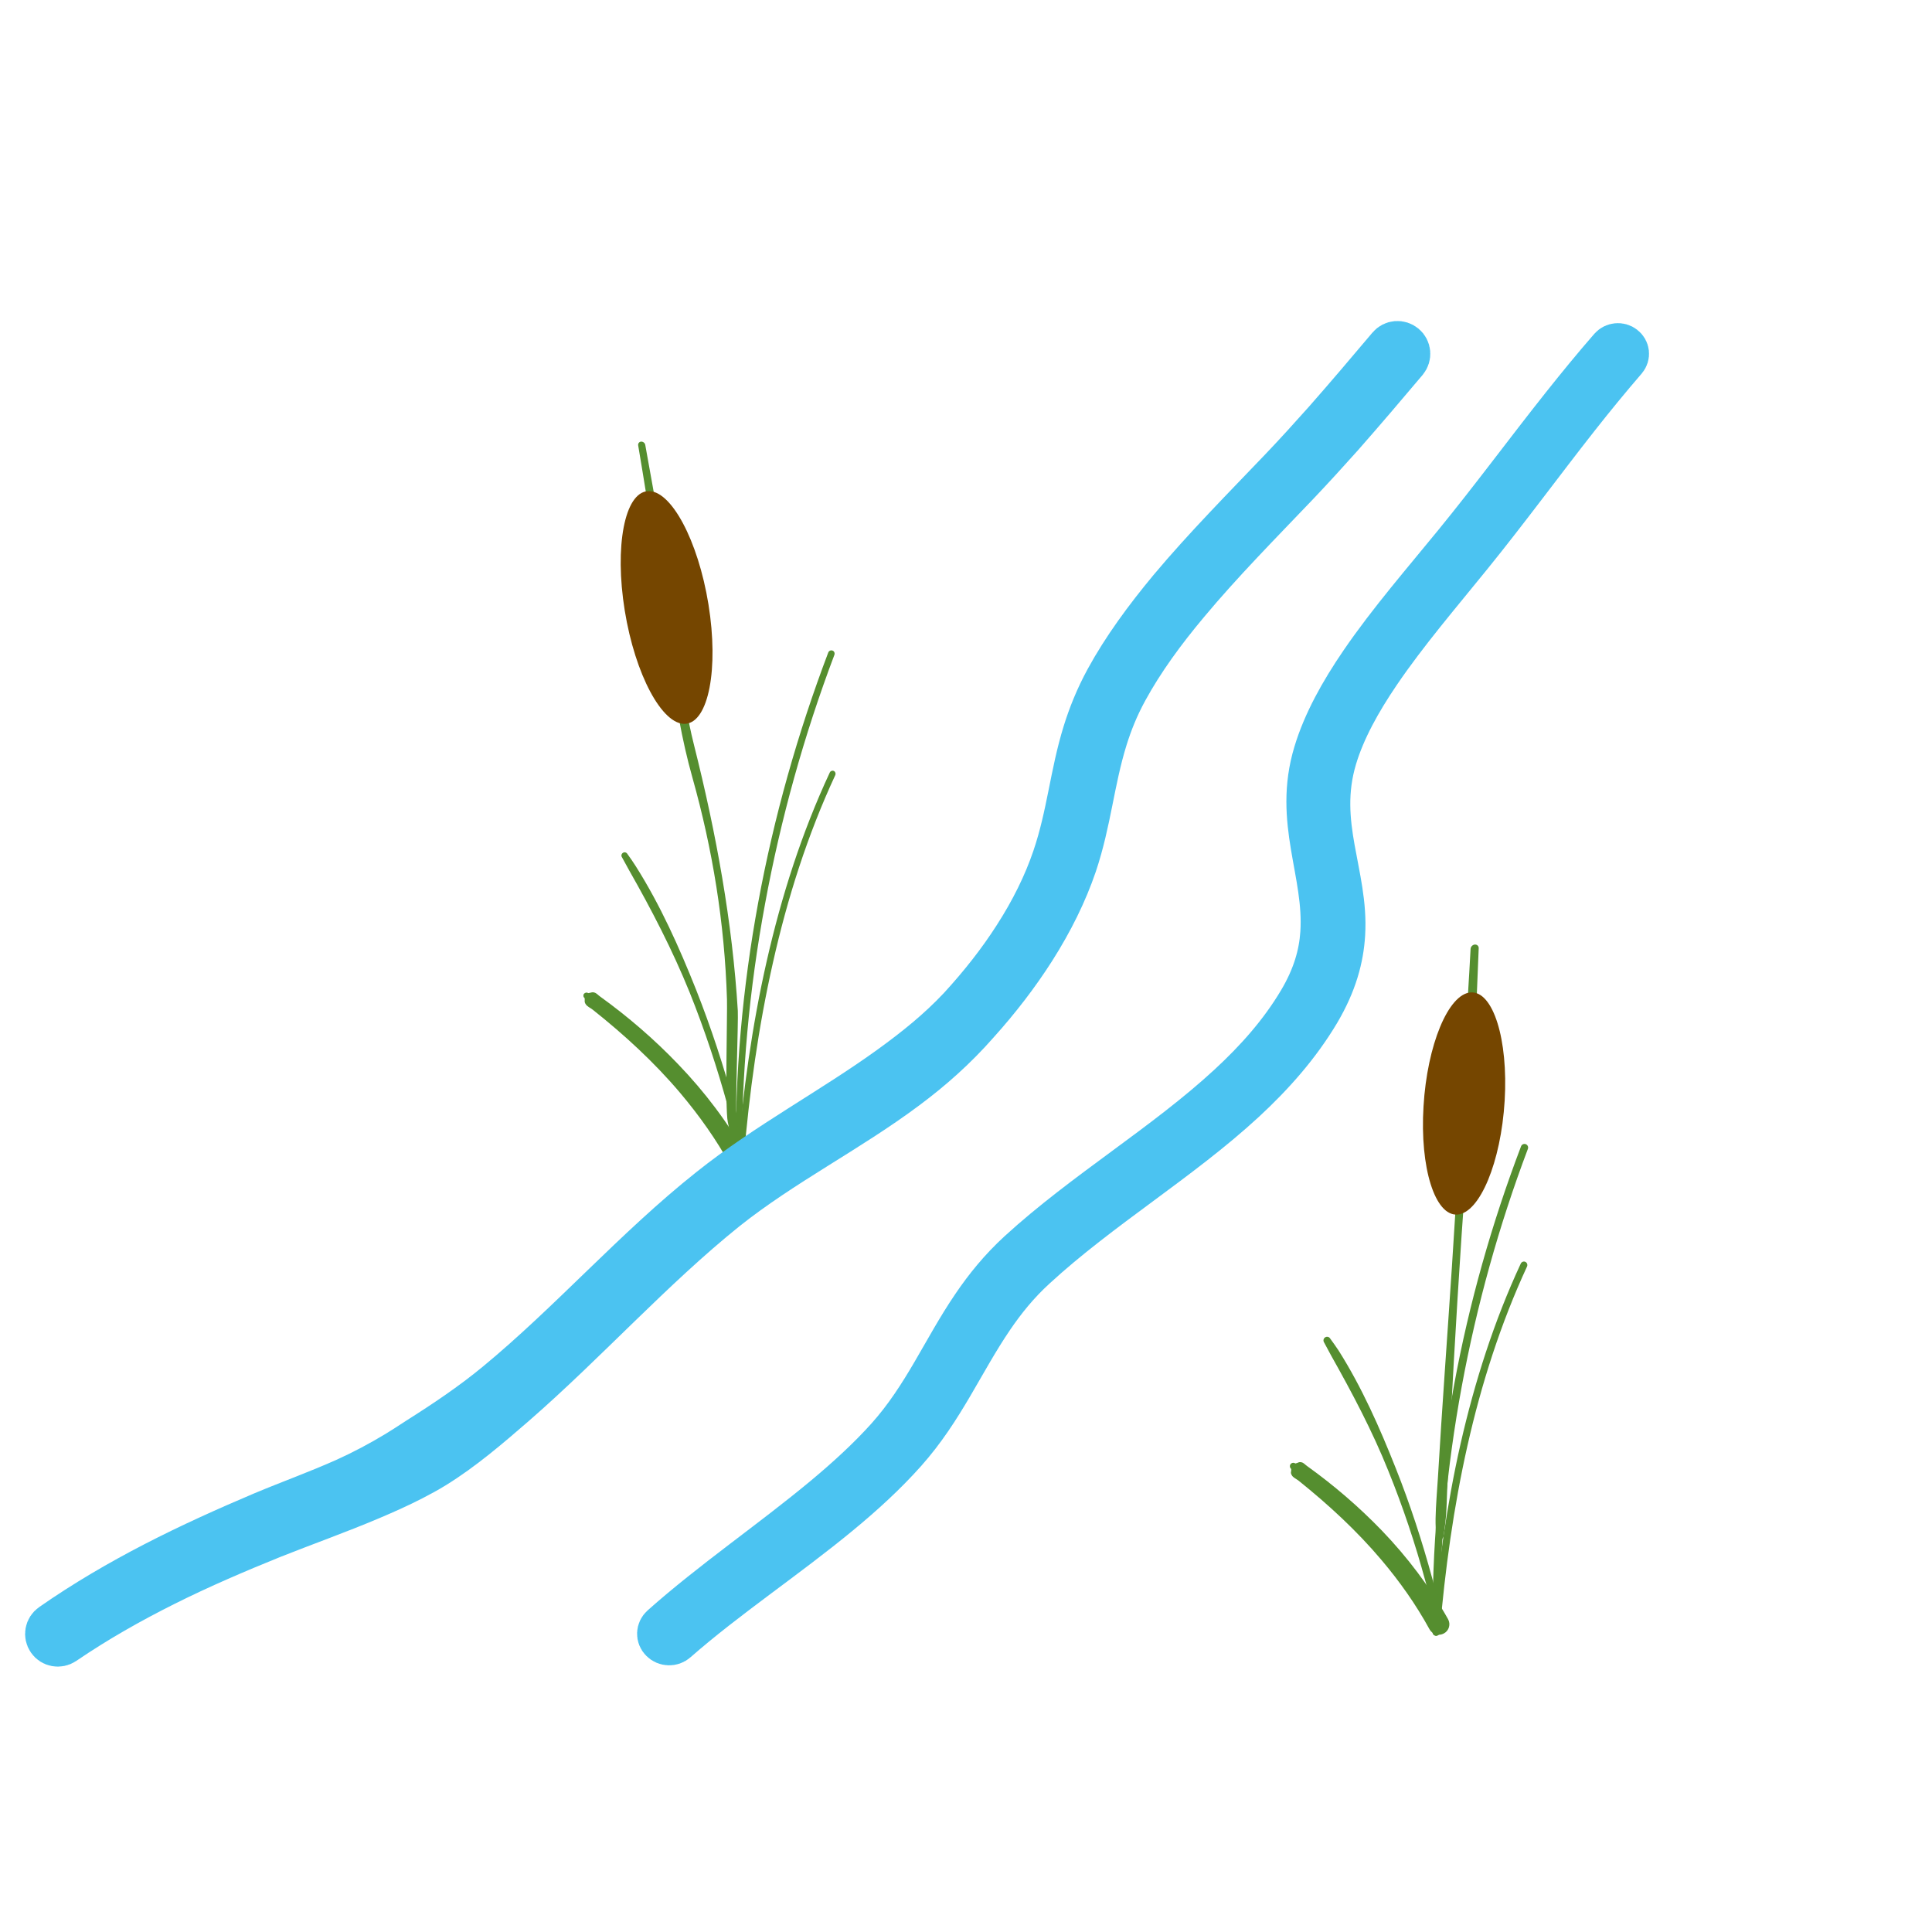
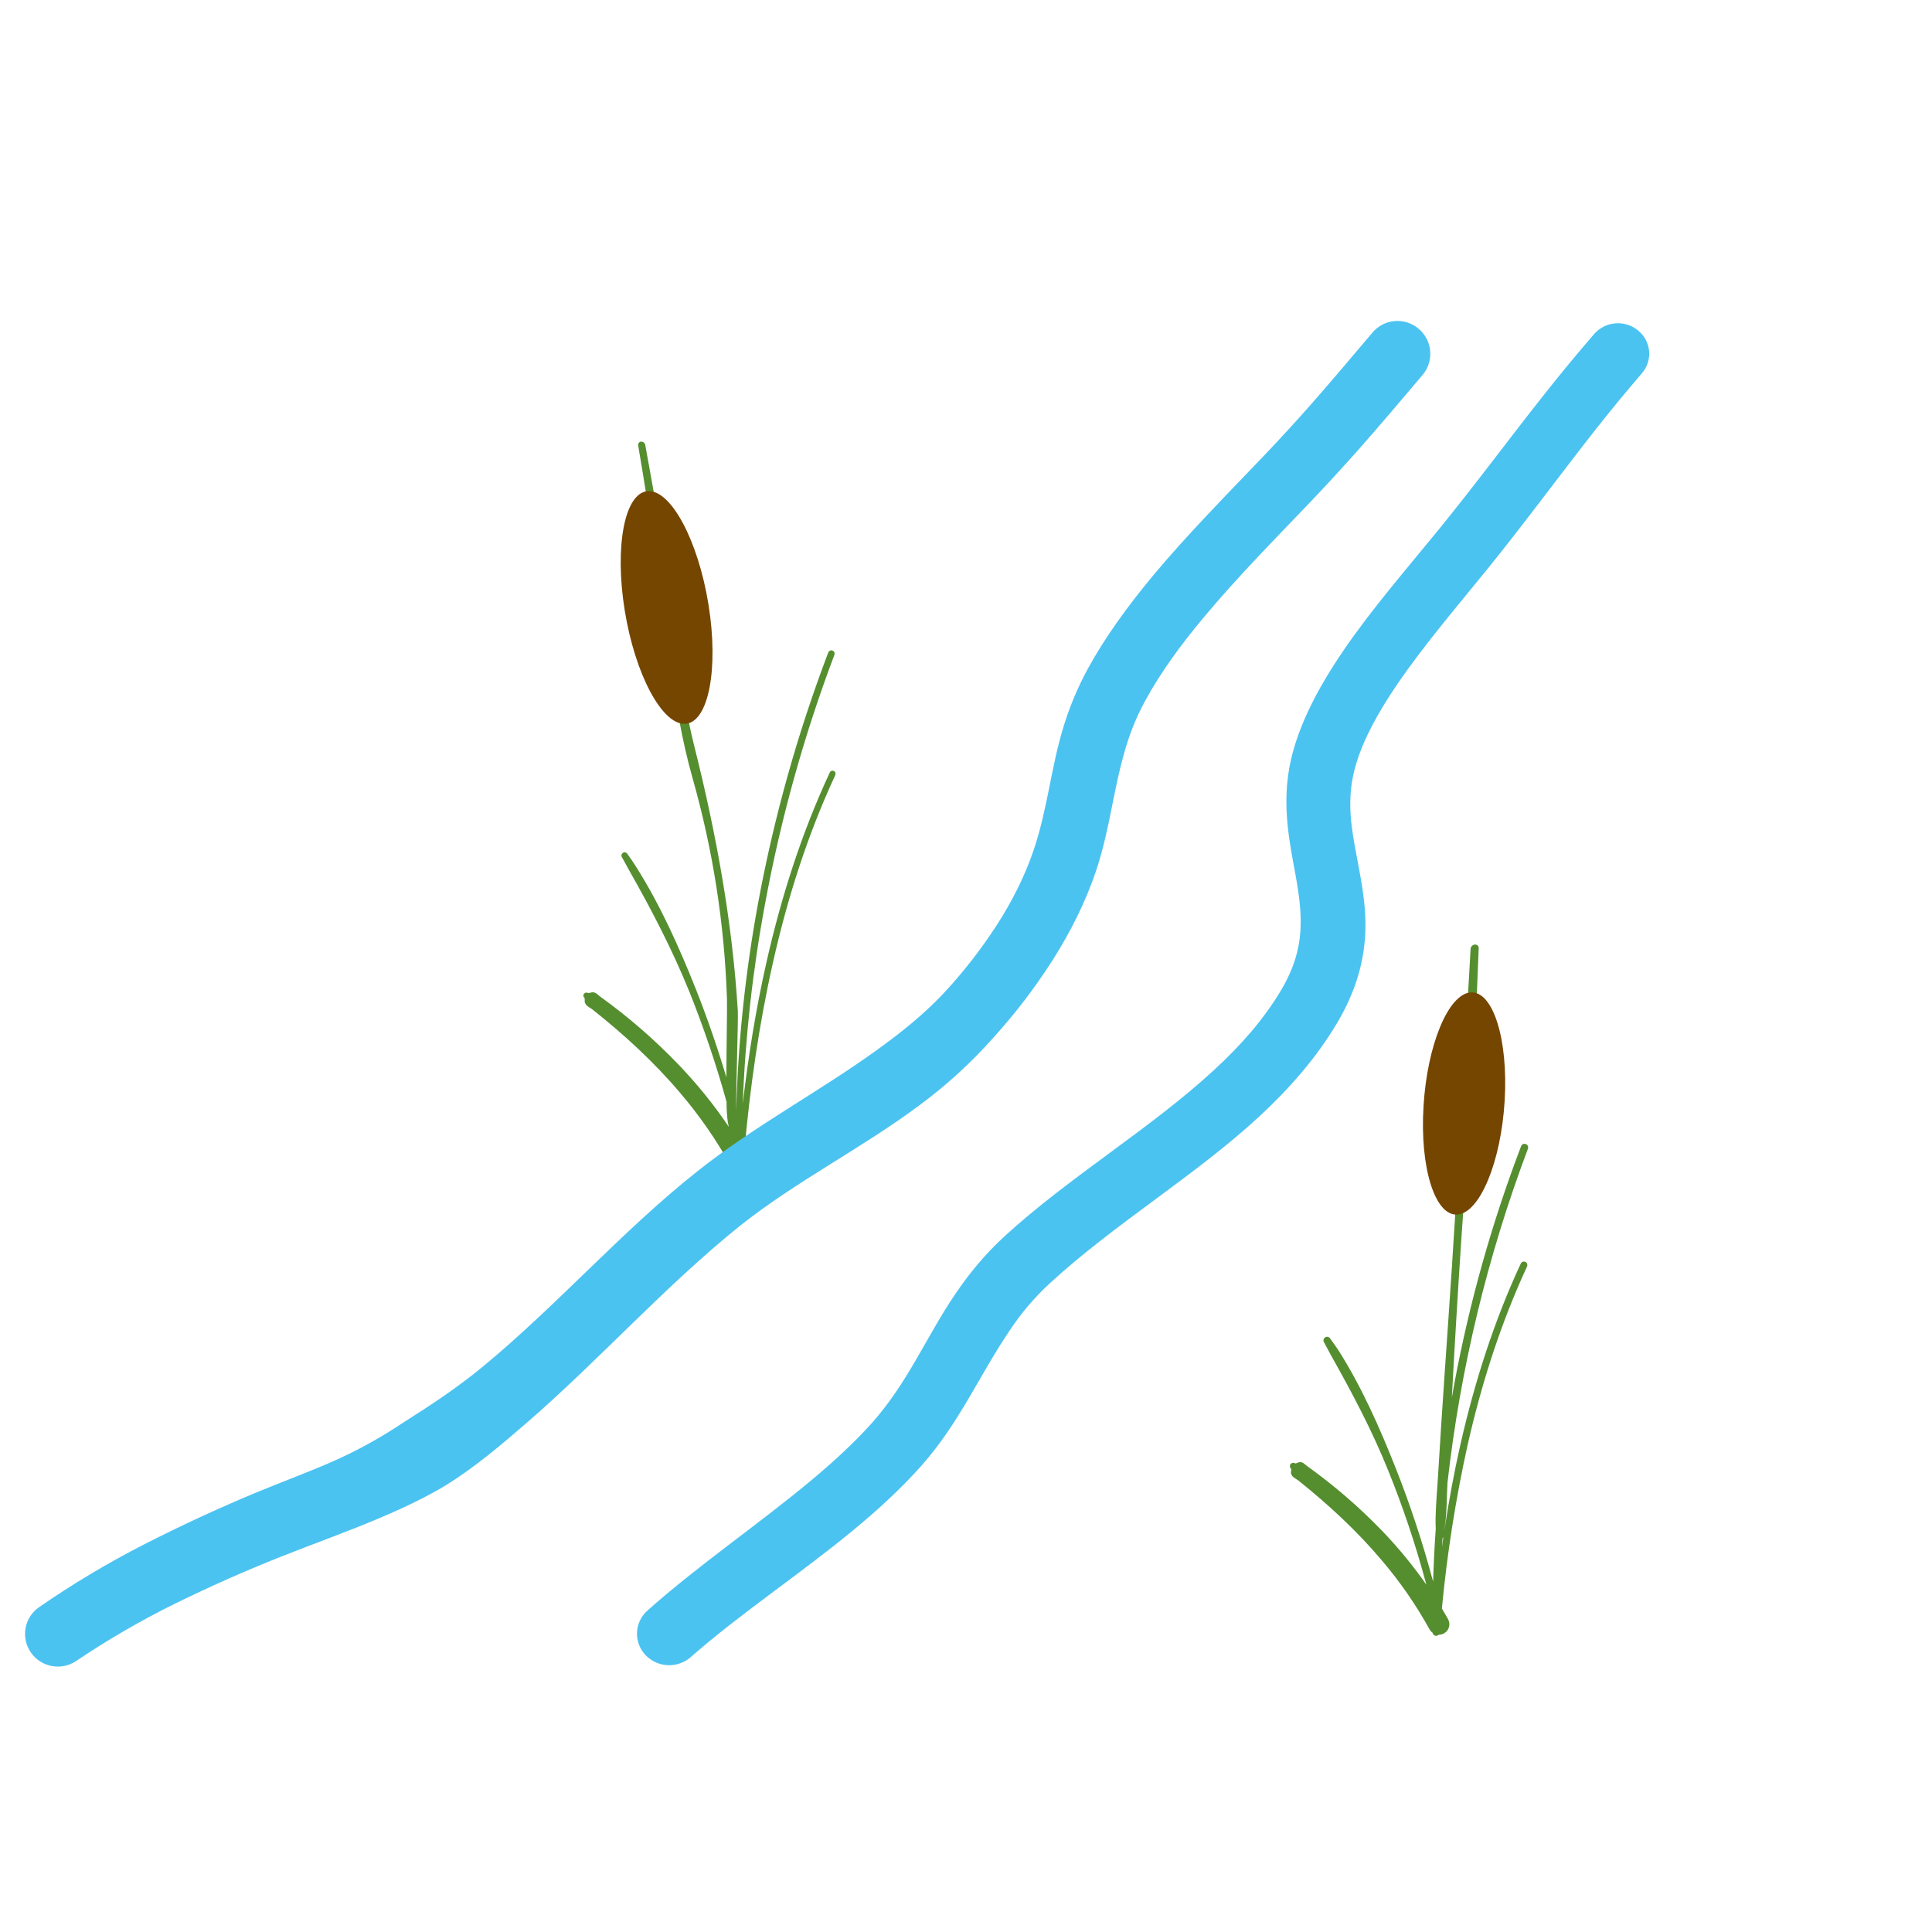
- <svg xmlns="http://www.w3.org/2000/svg" width="100%" height="100%" viewBox="0 0 64 64" version="1.1" xml:space="preserve" style="fill-rule:evenodd;clip-rule:evenodd;stroke-linejoin:round;stroke-miterlimit:2;">
-   <g id="surface1">
-     <path d="M19.367,33.063C19.32,33.031 19.313,32.965 19.344,32.922C19.379,32.879 19.441,32.867 19.484,32.898C19.578,32.891 19.602,32.855 19.688,32.879C19.762,32.898 19.813,32.965 19.875,33.008C20.801,33.676 21.672,34.426 22.461,35.25C23.348,36.172 24.121,37.191 24.746,38.313C24.828,38.465 24.773,38.652 24.625,38.734C24.477,38.816 24.285,38.762 24.203,38.613C23.73,37.75 23.16,36.949 22.527,36.199C21.668,35.184 20.68,34.277 19.637,33.449C19.555,33.383 19.445,33.344 19.395,33.254C19.348,33.172 19.379,33.152 19.367,33.063Z" style="fill:#558e2f;" />
-     <path d="M27.488,25.59C27.512,25.539 27.57,25.516 27.621,25.539C27.672,25.563 27.691,25.621 27.672,25.672C26.75,27.656 26.086,29.746 25.605,31.887C25.121,34.027 24.82,36.211 24.637,38.379C24.633,38.438 24.582,38.48 24.523,38.477C24.465,38.469 24.422,38.418 24.426,38.359C24.609,36.184 24.91,33.988 25.398,31.84C25.887,29.688 26.559,27.582 27.488,25.59Z" style="fill:#558e2f;" />
-     <path d="M27.438,21.613C27.461,21.559 27.52,21.531 27.578,21.551C27.633,21.57 27.66,21.633 27.641,21.691C26.637,24.348 25.863,27.121 25.344,29.938C24.82,32.758 24.555,35.617 24.578,38.461C24.578,38.52 24.535,38.566 24.477,38.566C24.422,38.566 24.375,38.52 24.375,38.465C24.34,35.609 24.594,32.727 25.117,29.895C25.637,27.066 26.426,24.281 27.438,21.613Z" style="fill:#558e2f;" />
-     <path d="M20.602,28.395C20.57,28.348 20.586,28.281 20.637,28.25C20.684,28.219 20.75,28.234 20.781,28.285C20.879,28.422 20.977,28.559 21.066,28.703C21.871,29.977 22.496,31.371 23.059,32.785C23.555,34.039 23.977,35.328 24.328,36.617C24.367,36.758 24.395,36.895 24.438,37.027C24.461,37.086 24.492,37.141 24.512,37.199C24.555,37.324 24.574,37.461 24.605,37.59C24.625,37.664 24.578,37.734 24.508,37.754C24.434,37.773 24.359,37.727 24.344,37.656C24.313,37.523 24.266,37.398 24.242,37.266C24.23,37.207 24.234,37.145 24.223,37.086C24.199,36.945 24.152,36.813 24.117,36.676C23.766,35.395 23.344,34.117 22.844,32.871C22.277,31.473 21.582,30.133 20.844,28.836C20.762,28.691 20.684,28.539 20.602,28.395Z" style="fill:#558e2f;" />
-     <path d="M21.141,14.758C21.129,14.691 21.172,14.637 21.234,14.629C21.301,14.625 21.363,14.672 21.375,14.738C21.621,16.098 21.867,17.453 22.09,18.813C22.41,20.77 22.504,22.75 22.992,24.688C23.73,27.621 24.262,30.555 24.441,33.484C24.461,33.813 24.352,36.777 24.398,37.102C24.434,37.32 24.449,37.539 24.477,37.758C24.484,37.82 24.445,37.875 24.383,37.879C24.32,37.887 24.262,37.84 24.25,37.777C24.203,37.574 24.148,37.371 24.109,37.168C24.012,36.695 24.098,33.578 24.082,33.102C24.004,30.574 23.605,28.137 22.938,25.762C22.223,23.23 22.102,20.625 21.68,18.059C21.5,16.961 21.328,15.859 21.141,14.758Z" style="fill:#558e2f;" />
-     <path d="M21.457,16.27C22.223,16.215 23.125,17.898 23.469,20.023C23.813,22.152 23.473,23.922 22.707,23.977C21.941,24.031 21.039,22.348 20.695,20.223C20.352,18.094 20.691,16.324 21.457,16.27Z" style="fill:#754600;" />
-     <path d="M42.773,48.66C42.727,48.625 42.715,48.555 42.75,48.504C42.789,48.453 42.859,48.441 42.91,48.48C43.012,48.461 43.016,48.418 43.117,48.441C43.188,48.457 43.238,48.523 43.297,48.563C44.184,49.199 45.02,49.918 45.777,50.703C46.625,51.586 47.367,52.566 47.969,53.637C48.063,53.805 48,54.02 47.832,54.109C47.664,54.203 47.449,54.145 47.355,53.973C46.906,53.152 46.367,52.391 45.766,51.68C44.949,50.711 44.008,49.844 43.02,49.051C42.941,48.988 42.832,48.949 42.789,48.863C42.738,48.77 42.781,48.766 42.773,48.66Z" style="fill:#558e2f;" />
-     <path d="M50.379,41.855C50.406,41.801 50.473,41.773 50.531,41.801C50.586,41.828 50.609,41.895 50.586,41.953C49.711,43.844 49.074,45.84 48.613,47.883C48.152,49.926 47.867,52.012 47.691,54.078C47.688,54.145 47.629,54.191 47.563,54.188C47.496,54.18 47.449,54.121 47.453,54.059C47.633,51.977 47.918,49.883 48.383,47.828C48.852,45.773 49.492,43.762 50.379,41.855Z" style="fill:#558e2f;" />
-     <path d="M50.387,37.973C50.41,37.91 50.48,37.879 50.543,37.902C50.605,37.926 50.637,37.996 50.613,38.059C49.656,40.594 48.918,43.242 48.422,45.93C47.926,48.621 47.668,51.355 47.691,54.066C47.691,54.129 47.641,54.184 47.578,54.184C47.512,54.184 47.461,54.133 47.461,54.07C47.426,51.34 47.668,48.59 48.168,45.883C48.664,43.18 49.418,40.52 50.387,37.973Z" style="fill:#558e2f;" />
-     <path d="M43.859,44.465C43.824,44.406 43.844,44.336 43.898,44.301C43.953,44.266 44.027,44.281 44.063,44.34C44.156,44.469 44.25,44.598 44.34,44.734C45.109,45.949 45.703,47.289 46.238,48.641C46.715,49.84 47.113,51.066 47.449,52.301C47.488,52.434 47.512,52.566 47.559,52.695C47.578,52.75 47.609,52.797 47.633,52.852C47.672,52.977 47.691,53.105 47.723,53.23C47.742,53.313 47.691,53.395 47.609,53.414C47.527,53.434 47.445,53.383 47.426,53.301C47.395,53.18 47.352,53.059 47.328,52.93C47.32,52.871 47.328,52.816 47.316,52.758C47.293,52.625 47.25,52.496 47.215,52.367C46.883,51.141 46.477,49.926 45.996,48.738C45.461,47.402 44.785,46.129 44.086,44.887C44.008,44.746 43.938,44.605 43.859,44.465Z" style="fill:#558e2f;" />
-     <path d="M48.715,31.434C48.719,31.359 48.781,31.297 48.855,31.289C48.93,31.285 48.988,31.34 48.984,31.41C48.934,32.707 48.883,34.004 48.805,35.301C48.695,37.172 48.543,39.039 48.418,40.91C48.23,43.715 48.074,46.516 47.941,49.313C47.926,49.625 47.926,49.934 47.898,50.246C47.883,50.453 47.848,50.66 47.824,50.871C47.82,50.941 47.762,51.004 47.691,51.008C47.621,51.016 47.566,50.961 47.57,50.891C47.566,50.699 47.551,50.508 47.555,50.313C47.563,49.859 47.605,49.402 47.633,48.949C47.77,46.613 47.945,44.277 48.098,41.938C48.262,39.488 48.387,37.035 48.527,34.586C48.59,33.535 48.66,32.484 48.715,31.434Z" style="fill:#558e2f;" />
-     <path d="M48.719,32.875C49.461,32.824 49.965,34.43 49.844,36.461C49.723,38.492 49.02,40.184 48.277,40.234C47.535,40.285 47.031,38.68 47.156,36.648C47.277,34.617 47.977,32.926 48.719,32.875Z" style="fill:#754600;" />
-     <path d="M46.035,11.504C46.156,11.359 46.367,11.344 46.512,11.465C46.652,11.582 46.672,11.793 46.551,11.938C45.852,12.766 45.148,13.594 44.426,14.414C43.945,14.953 43.453,15.492 42.949,16.023C41.734,17.297 40.438,18.605 39.305,19.965C38.523,20.898 37.82,21.859 37.281,22.848C36.973,23.41 36.762,23.945 36.598,24.473C36.164,25.875 36.07,27.199 35.59,28.633C35.273,29.566 34.809,30.504 34.223,31.426C33.691,32.262 33.059,33.086 32.344,33.879C31.633,34.688 30.848,35.387 30.008,36.012C28.086,37.449 25.922,38.527 24.027,40.035C21.574,42.008 19.414,44.426 17.023,46.508C16.18,47.238 15.332,47.969 14.387,48.555C14.148,48.703 13.902,48.836 13.652,48.965C13.188,49.203 12.723,49.41 12.262,49.605C11.172,50.066 10.09,50.449 9.008,50.879C7.84,51.352 6.641,51.863 5.453,52.457C4.313,53.027 3.184,53.664 2.102,54.402C1.949,54.504 1.742,54.465 1.641,54.316C1.535,54.164 1.574,53.957 1.727,53.852C2.824,53.086 3.973,52.418 5.129,51.82C6.324,51.203 7.535,50.66 8.715,50.16C9.629,49.777 10.555,49.445 11.469,49.035C12.047,48.773 12.613,48.473 13.18,48.129C13.406,47.992 13.629,47.844 13.852,47.699C14.754,47.129 15.641,46.535 16.469,45.852C18.918,43.832 21.063,41.375 23.535,39.414C25.434,37.898 27.578,36.773 29.527,35.363C30.336,34.777 31.117,34.152 31.82,33.402C32.516,32.645 33.133,31.859 33.645,31.059C34.207,30.188 34.648,29.297 34.945,28.418C35.43,26.988 35.52,25.672 35.953,24.273C36.129,23.707 36.359,23.129 36.688,22.523C37.246,21.5 37.977,20.504 38.785,19.531C39.93,18.164 41.238,16.844 42.465,15.559C42.965,15.035 43.445,14.504 43.922,13.969C44.641,13.152 45.34,12.328 46.035,11.504Z" style="fill:#4bc3f1;stroke:#4bc3f1;stroke-width:1.5px;" />
-     <path d="M53.379,11.551C53.48,11.438 53.656,11.422 53.773,11.516C53.895,11.609 53.91,11.773 53.813,11.887C53.27,12.516 52.75,13.152 52.242,13.797C51.047,15.316 49.914,16.867 48.695,18.371C47.695,19.609 46.559,20.93 45.648,22.273C45.008,23.215 44.48,24.168 44.199,25.109C43.539,27.32 44.594,28.973 44.473,30.949C44.426,31.734 44.203,32.566 43.652,33.5C42.996,34.602 42.148,35.563 41.195,36.445C39.07,38.406 36.414,39.984 34.262,41.965C33.684,42.492 33.234,43.055 32.84,43.633C31.84,45.102 31.203,46.664 29.949,48.07C29.305,48.793 28.566,49.469 27.785,50.113C26.031,51.563 24.043,52.875 22.379,54.336C22.254,54.449 22.055,54.441 21.938,54.32C21.82,54.203 21.828,54.016 21.953,53.906C23.613,52.426 25.586,51.086 27.336,49.629C28.09,49 28.805,48.348 29.43,47.652C30.664,46.27 31.285,44.727 32.27,43.281C32.688,42.664 33.172,42.066 33.789,41.5C35.945,39.527 38.605,37.953 40.73,35.992C41.641,35.152 42.453,34.242 43.078,33.191C43.574,32.359 43.777,31.613 43.824,30.91C43.957,28.895 42.914,27.203 43.598,24.949C43.898,23.953 44.453,22.949 45.133,21.957C46.059,20.602 47.215,19.273 48.227,18.031C49.453,16.531 50.586,14.988 51.789,13.473C52.305,12.824 52.828,12.184 53.379,11.551Z" style="fill:#4bc3f1;stroke:#4bc3f1;stroke-width:1.5px;stroke-linejoin:miter;" />
+ <svg xmlns="http://www.w3.org/2000/svg" xml:space="preserve" fill-rule="evenodd" stroke-linejoin="round" stroke-miterlimit="2" clip-rule="evenodd" viewBox="0 0 64 64">
+   <g id="green">
+     <path fill="#558e2f" d="M47.455 54.087a.335.335 0 0 1-.1-.114 13.865 13.865 0 0 0-1.589-2.293c-.817-.969-1.758-1.836-2.746-2.629-.079-.063-.188-.102-.231-.188-.051-.093-.008-.097-.016-.203a.116.116 0 0 1-.023-.156.113.113 0 0 1 .16-.024c.102-.019.106-.062.207-.039.071.016.121.082.18.122a18.125 18.125 0 0 1 2.48 2.14 14.87 14.87 0 0 1 1.474 1.792l-.036-.128a31.886 31.886 0 0 0-1.219-3.629c-.535-1.336-1.211-2.609-1.91-3.851-.078-.141-.148-.282-.227-.422a.12.12 0 0 1 .039-.164.118.118 0 0 1 .165.039c.093.129.187.258.277.394.769 1.215 1.363 2.555 1.898 3.907a34.153 34.153 0 0 1 1.236 3.752c.017-.584.046-1.169.087-1.753a5.908 5.908 0 0 1-.006-.327c.008-.454.05-.911.078-1.364.137-2.336.312-4.672.465-7.011.164-2.45.289-4.903.429-7.352.063-1.051.133-2.102.188-3.152a.158.158 0 0 1 .14-.145c.075-.004.133.051.129.121-.05 1.297-.101 2.594-.179 3.891-.11 1.871-.262 3.738-.387 5.609-.12 1.797-.228 3.593-.324 5.387l.074-.414a45.309 45.309 0 0 1 2.219-7.91.121.121 0 1 1 .226.086 45.956 45.956 0 0 0-2.663 11.057l-.009.197c-.015.312-.015.621-.043.933-.011.158-.035.317-.056.477.146-.97.324-1.937.541-2.895.469-2.055 1.109-4.066 1.996-5.973a.115.115 0 0 1 .152-.054c.055.027.078.094.055.152-.875 1.891-1.512 3.887-1.973 5.93a44.55 44.55 0 0 0-.849 5.401c.07.117.138.234.205.353a.346.346 0 0 1-.137.472.357.357 0 0 1-.175.045.126.126 0 0 1-.094.034.124.124 0 0 1-.108-.101Zm.33-3.125-.019.288.048-.333a.165.165 0 0 1-.029.045ZM24.656 38.155c.031.052.06.105.09.158a.311.311 0 0 1-.121.421.312.312 0 0 1-.422-.121 14.734 14.734 0 0 0-1.676-2.414c-.859-1.015-1.847-1.922-2.89-2.75-.082-.066-.192-.105-.242-.195-.047-.082-.016-.102-.028-.191a.101.101 0 0 1-.023-.141c.035-.043.097-.055.14-.024.094-.007.118-.043.204-.019.074.019.125.086.187.129a18.846 18.846 0 0 1 2.586 2.242 15.3 15.3 0 0 1 1.682 2.078 4.56 4.56 0 0 1-.034-.16 4.912 4.912 0 0 1-.041-.67 35.062 35.062 0 0 0-1.224-3.627c-.567-1.398-1.262-2.738-2-4.035-.082-.145-.16-.297-.242-.441a.104.104 0 0 1 .035-.145.103.103 0 0 1 .144.035 7.5 7.5 0 0 1 .285.418c.805 1.274 1.43 2.668 1.993 4.082.377.952.711 1.925 1.003 2.902.002-1.049.03-2.298.02-2.585a30.49 30.49 0 0 0-1.144-7.34c-.715-2.532-.836-5.137-1.258-7.703-.18-1.098-.352-2.2-.539-3.301a.107.107 0 0 1 .093-.129.136.136 0 0 1 .141.109c.246 1.36.492 2.715.715 4.075.32 1.957.414 3.937.902 5.875.738 2.933 1.27 5.867 1.449 8.796.017.281-.06 2.486-.054 3.325.061-2.311.308-4.629.73-6.914a47.776 47.776 0 0 1 2.321-8.282.11.11 0 0 1 .14-.062c.055.019.082.082.063.14a47.983 47.983 0 0 0-2.297 8.247 45.44 45.44 0 0 0-.739 6.624c.184-1.581.439-3.164.793-4.722.489-2.152 1.161-4.258 2.09-6.25a.1.1 0 0 1 .133-.051c.051.024.07.082.051.133-.922 1.984-1.586 4.074-2.067 6.215-.467 2.066-.764 4.173-.949 6.268Z" />
+   </g>
+   <g id="brown">
+     <path fill="#754600" d="M21.457 16.27c.766-.055 1.668 1.628 2.012 3.753.344 2.129.004 3.899-.762 3.954-.766.054-1.668-1.629-2.012-3.754-.343-2.129-.004-3.899.762-3.953Zm27.262 16.605c.742-.051 1.246 1.555 1.125 3.586-.121 2.031-.824 3.723-1.567 3.773-.742.051-1.246-1.554-1.121-3.586.121-2.031.821-3.722 1.563-3.773Z" />
+   </g>
+   <g id="blue">
+     <path fill="#4bc3f1" d="m45.459 11.023.003-.003a1.081 1.081 0 0 1 1.531-.131c.452.379.525 1.061.134 1.53l-.003.003c-.702.832-1.41 1.664-2.135 2.488l-.003.003c-.486.545-.984 1.09-1.493 1.626l-.001.002c-1.204 1.262-2.488 2.557-3.611 3.904l-.001.002c-.749.893-1.424 1.813-1.94 2.76l-.001.001a7.945 7.945 0 0 0-.625 1.487c-.435 1.408-.531 2.736-1.013 4.176l-.001.003c-.335.987-.824 1.98-1.444 2.954a19.242 19.242 0 0 1-1.952 2.549 15.789 15.789 0 0 1-2.448 2.237c-1.915 1.431-4.072 2.504-5.961 4.007-2.444 1.966-4.596 4.377-6.979 6.453l-.002.001c-.873.756-1.753 1.511-2.732 2.118-.256.158-.519.301-.786.439h-.002c-.48.247-.962.462-1.44.664-1.094.463-2.18.847-3.267 1.279a48.738 48.738 0 0 0-3.499 1.553 27.867 27.867 0 0 0-3.263 1.894l-.007.004a1.088 1.088 0 0 1-1.495-.284 1.078 1.078 0 0 1 .275-1.505 30.765 30.765 0 0 1 3.487-2.083 53.163 53.163 0 0 1 3.637-1.685l.003-.001c.908-.38 1.828-.71 2.736-1.117.55-.249 1.09-.536 1.63-.863.219-.133.436-.277.652-.418l.008-.005c.876-.553 1.737-1.129 2.541-1.792 2.452-2.022 4.601-4.482 7.076-6.446 1.908-1.523 4.061-2.655 6.019-4.072.77-.557 1.514-1.15 2.183-1.863a16.367 16.367 0 0 0 1.743-2.237l.002-.003c.526-.816.941-1.651 1.22-2.474.482-1.424.571-2.735 1.002-4.127.189-.61.438-1.234.792-1.886.58-1.064 1.339-2.102 2.179-3.113l.002-.003c1.155-1.379 2.474-2.711 3.712-4.008a61.96 61.96 0 0 0 1.439-1.569c.714-.812 1.408-1.63 2.098-2.449Zm7.361.028a1.048 1.048 0 0 1 1.415-.126.989.989 0 0 1 .147 1.45l-.001.002a53.349 53.349 0 0 0-1.55 1.884c-1.197 1.522-2.332 3.075-3.553 4.582-.987 1.222-2.11 2.525-3.01 3.851-.594.875-1.09 1.756-1.35 2.63-.292.978-.193 1.833-.046 2.662.177.995.414 1.959.35 3.008-.054.888-.301 1.831-.925 2.889-.693 1.164-1.586 2.181-2.593 3.113-2.125 1.961-4.782 3.54-6.935 5.522l-.002.001a8.501 8.501 0 0 0-1.307 1.536c-1.018 1.496-1.674 3.082-2.951 4.514-.669.751-1.435 1.454-2.246 2.122-1.748 1.445-3.73 2.752-5.388 4.208a1.082 1.082 0 0 1-1.471-.052 1.024 1.024 0 0 1 .05-1.501c1.666-1.485 3.645-2.831 5.402-4.293.725-.605 1.414-1.232 2.015-1.901 1.21-1.356 1.813-2.874 2.779-4.293.449-.662.97-1.304 1.633-1.912 2.155-1.972 4.814-3.546 6.939-5.506.857-.791 1.623-1.645 2.212-2.634.423-.71.601-1.346.642-1.947.062-.947-.162-1.818-.312-2.718-.176-1.063-.264-2.158.116-3.41.321-1.064.908-2.139 1.634-3.199.938-1.372 2.107-2.718 3.132-3.976 1.224-1.498 2.355-3.038 3.556-4.551a56.73 56.73 0 0 1 1.615-1.951l.003-.004Z" />
  </g>
</svg>
